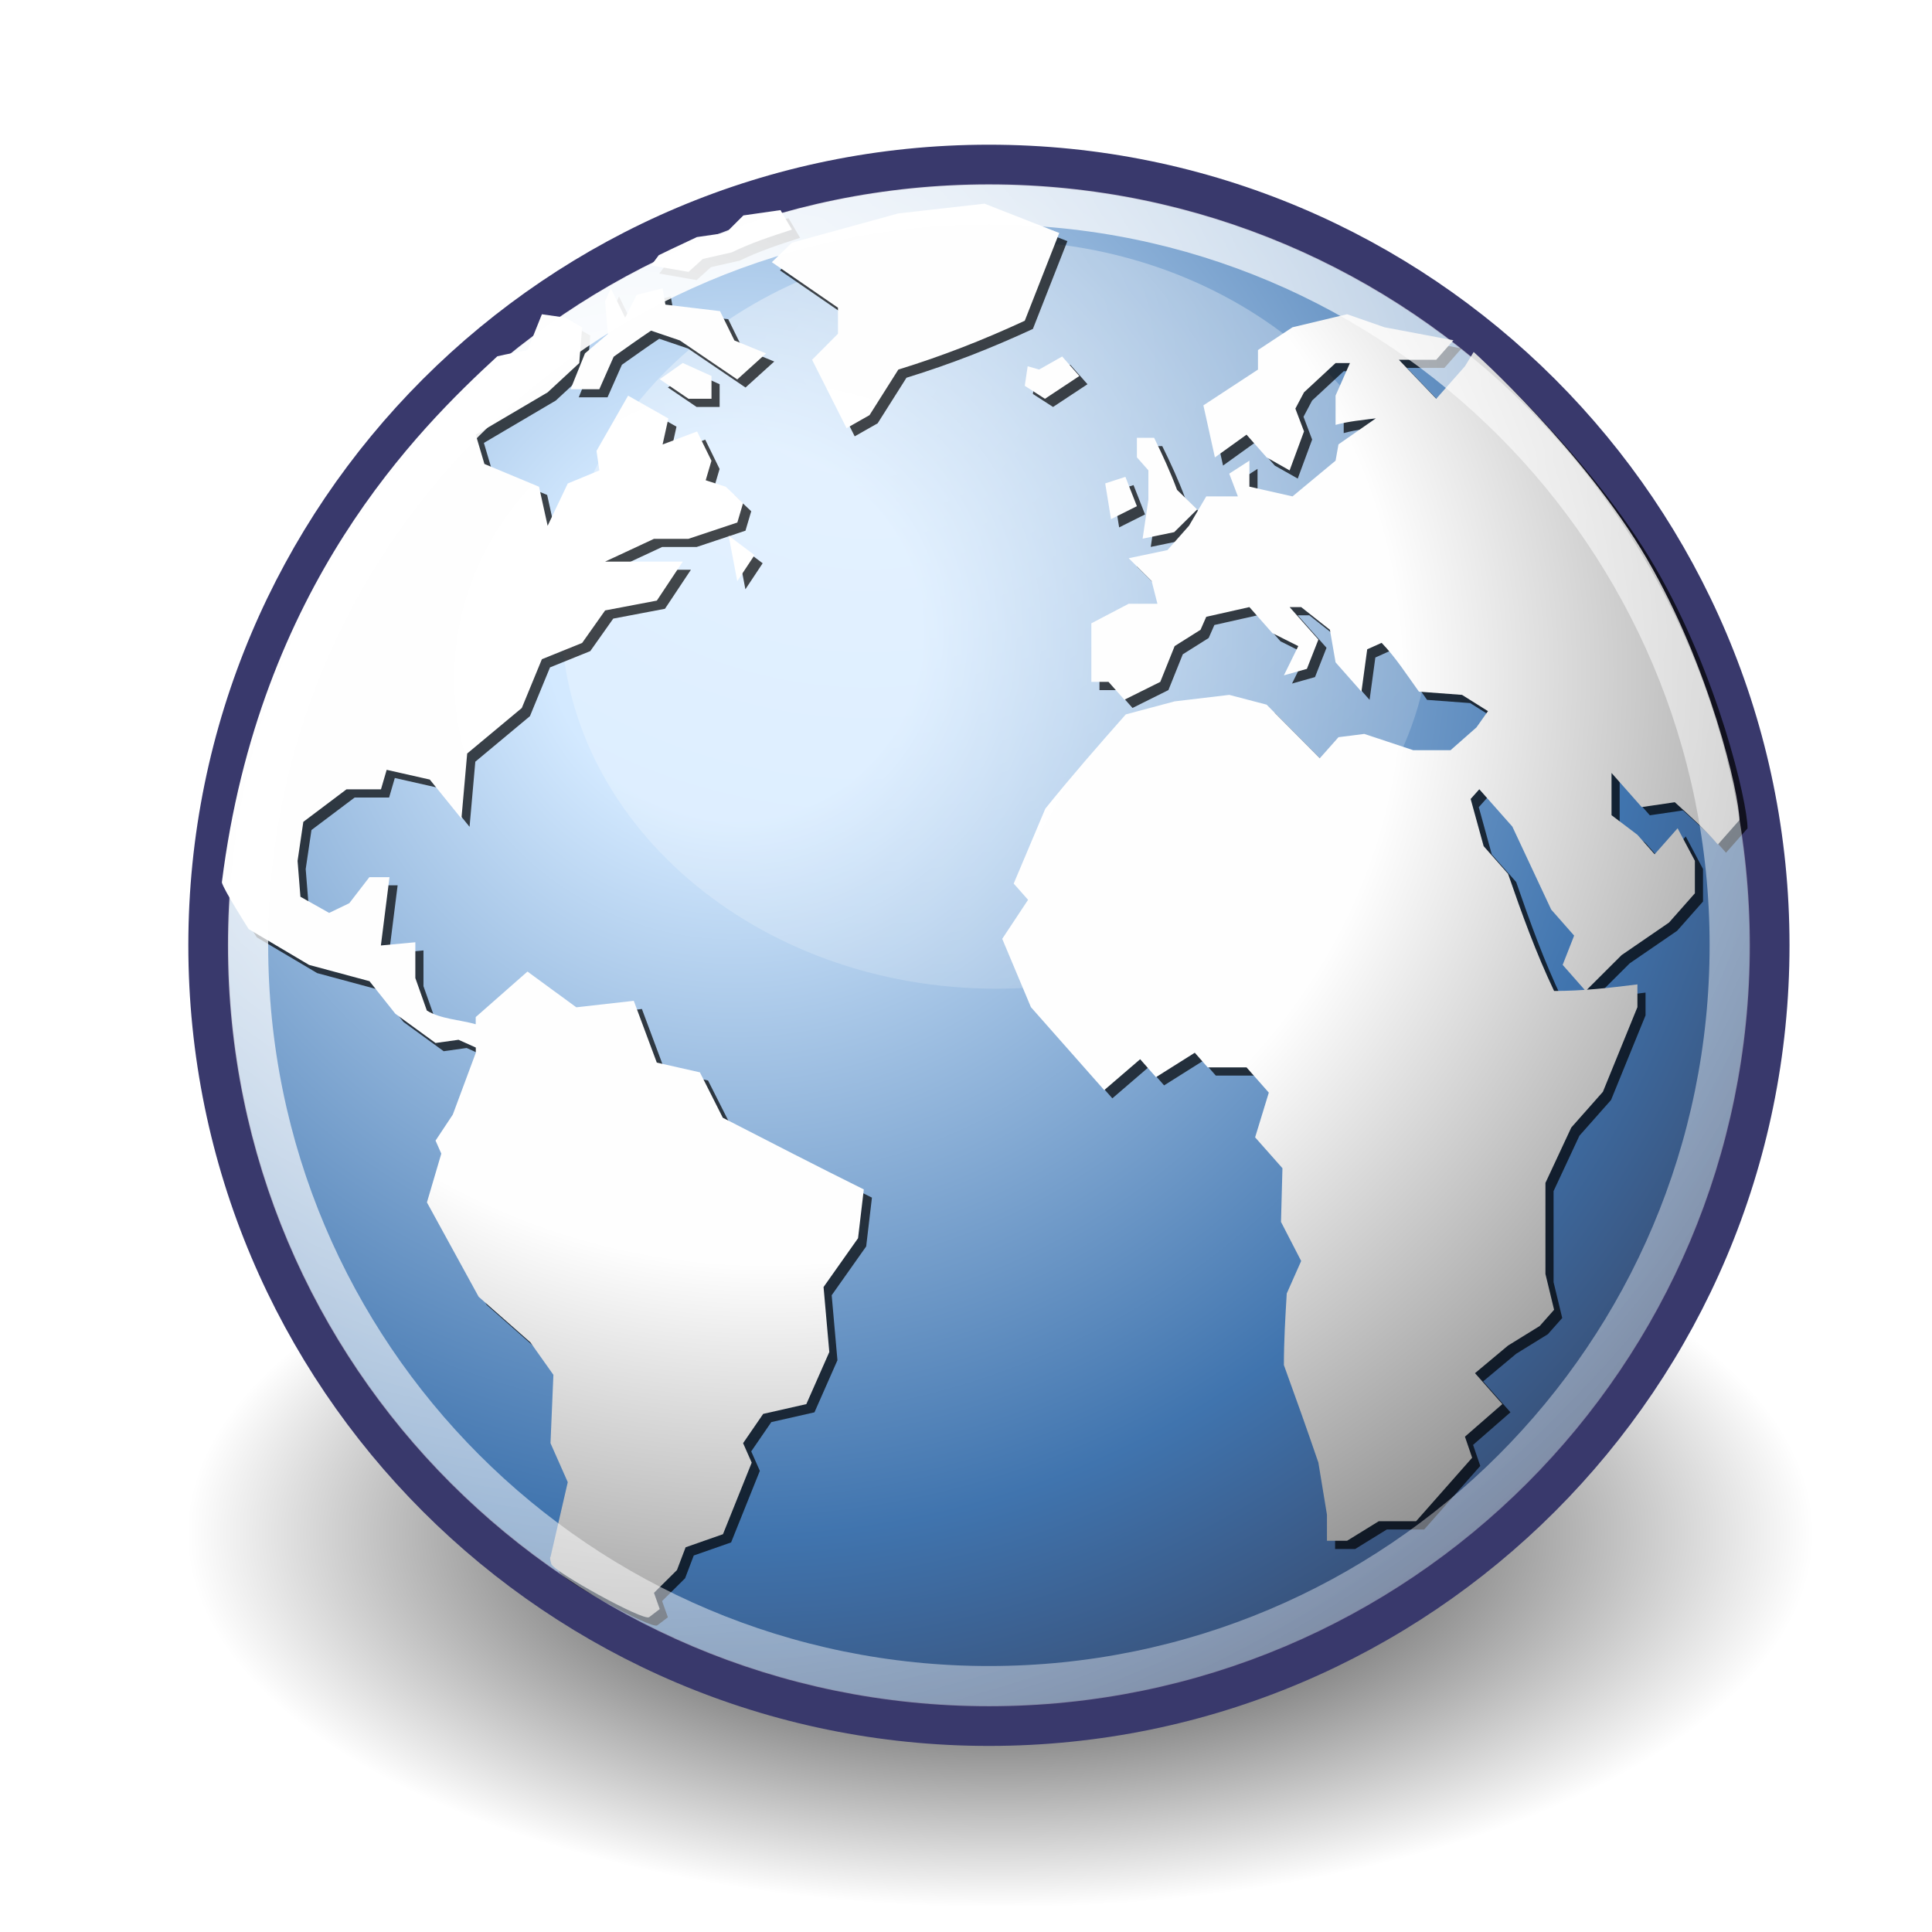
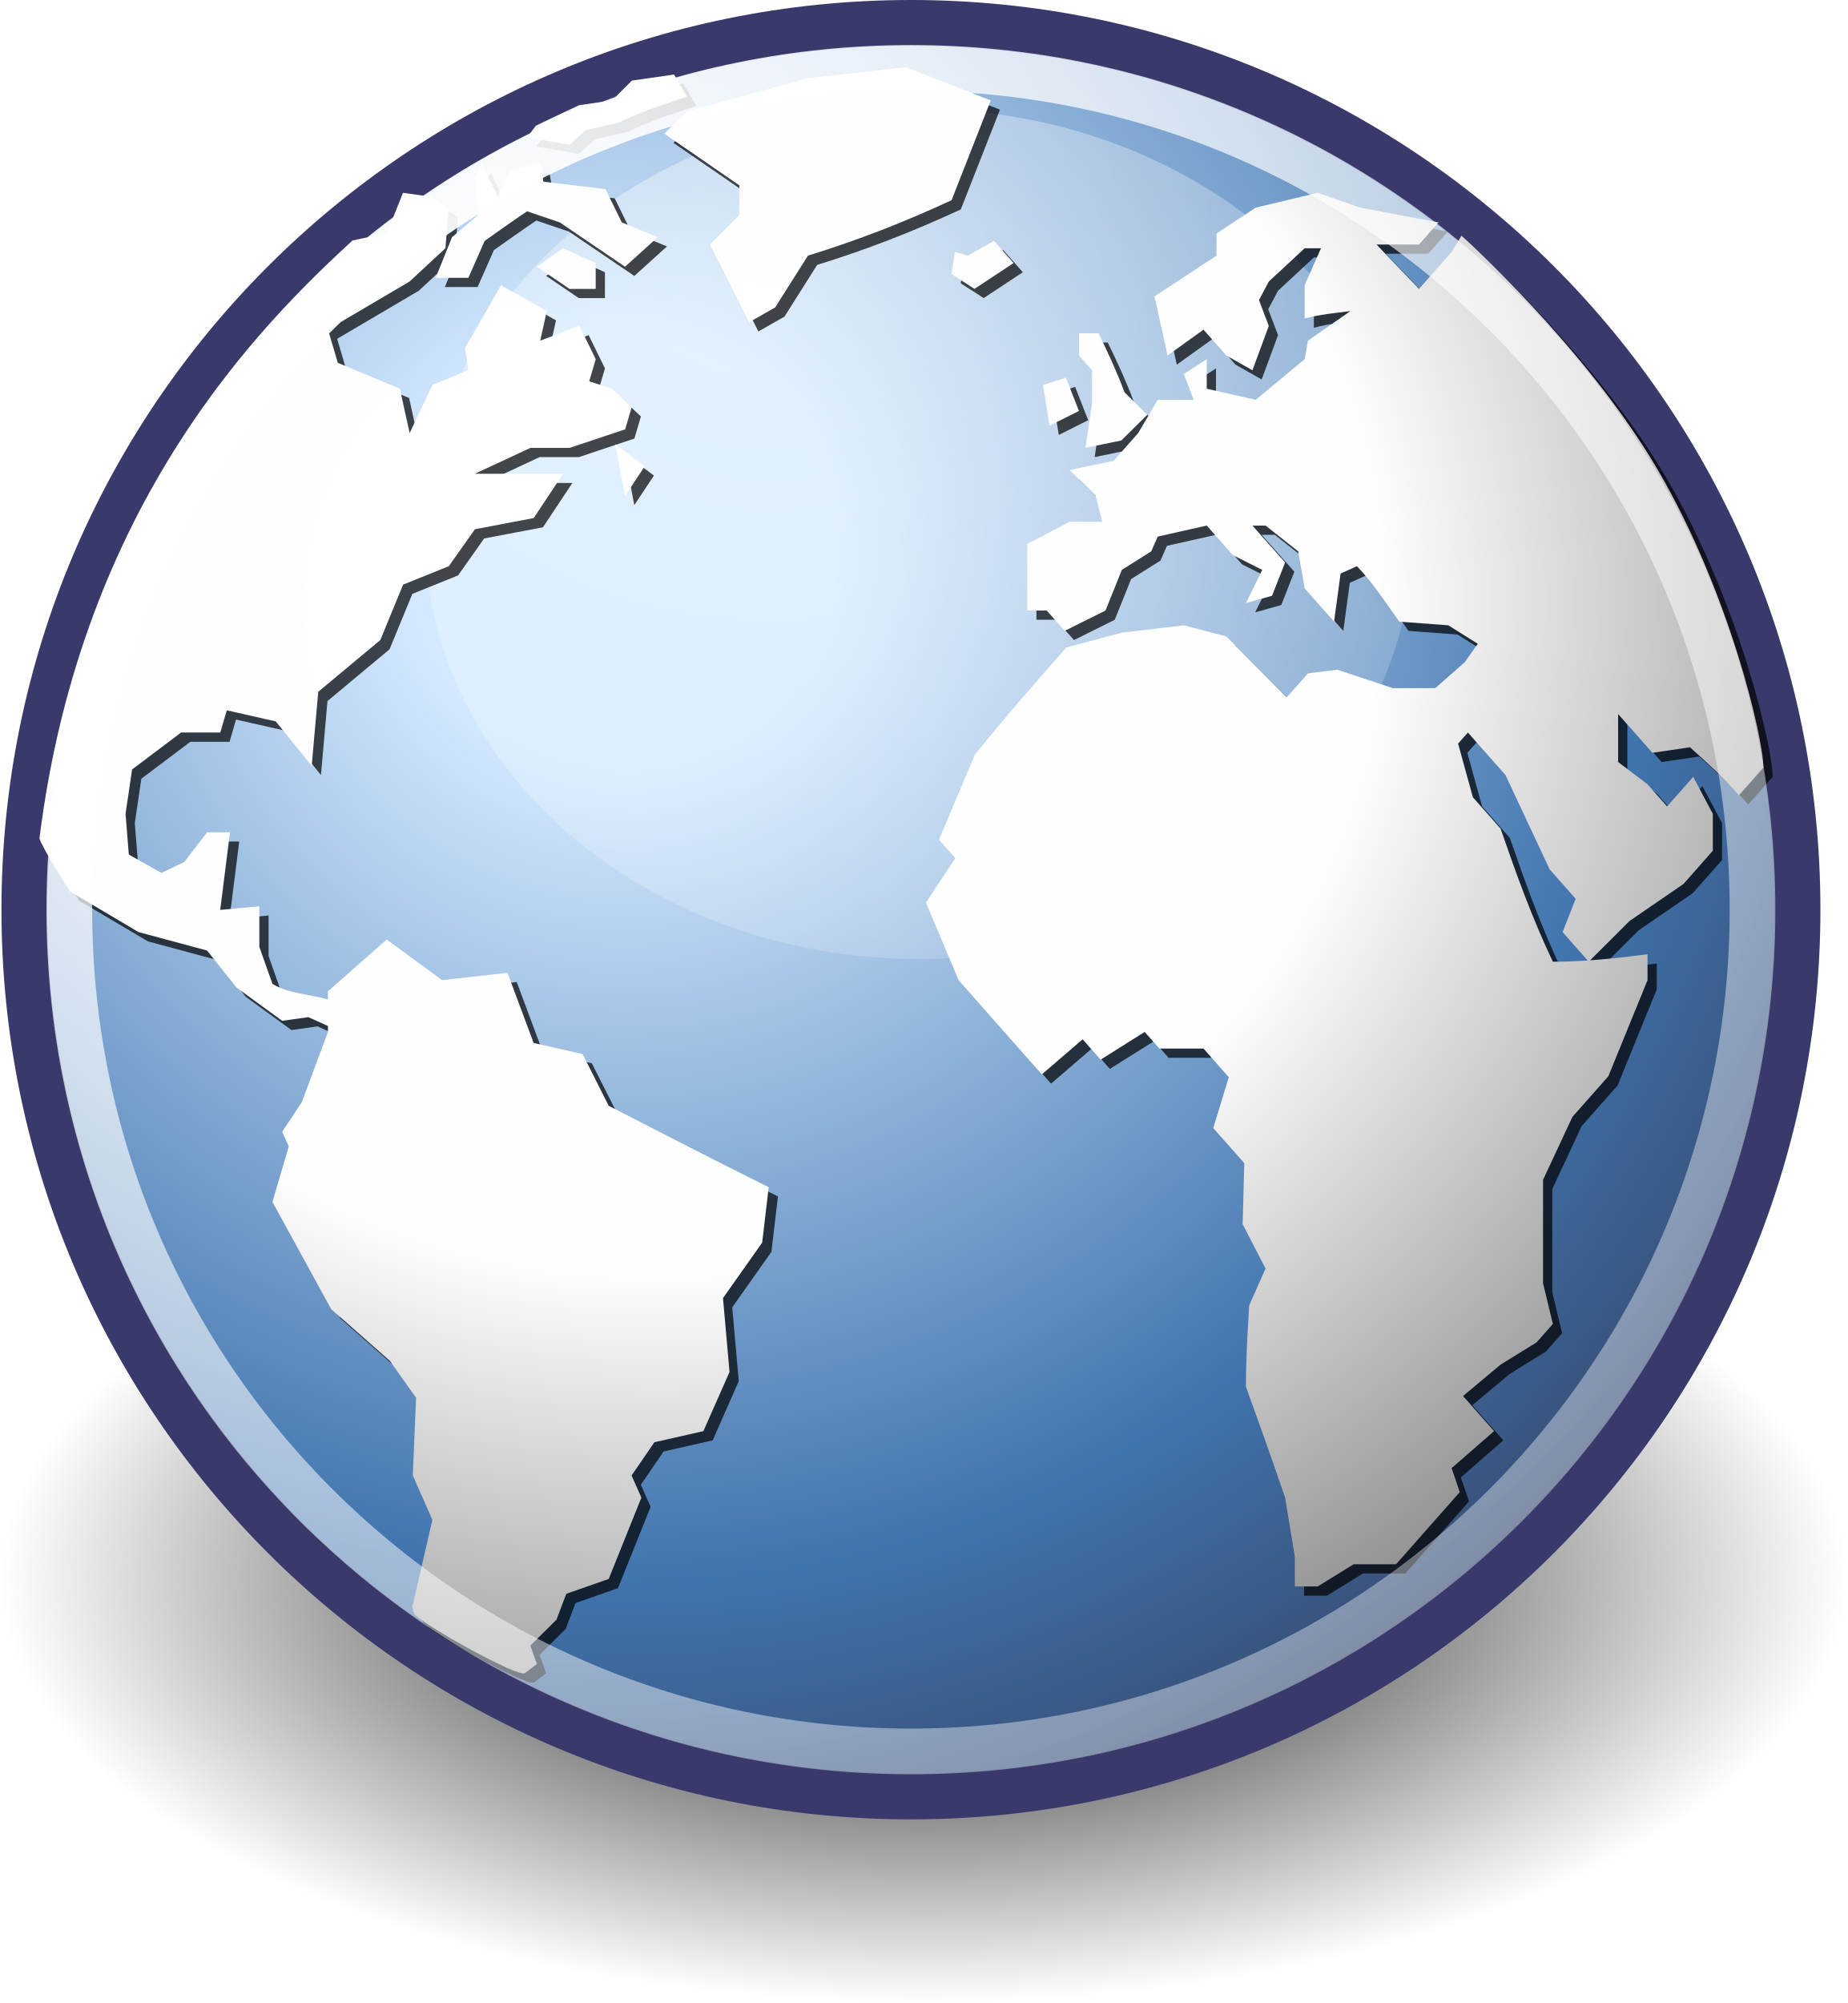
- <svg xmlns="http://www.w3.org/2000/svg" width="48" version="1.1" height="48">
-   <defs>
-     <radialGradient id="radialGradient4120" gradientUnits="userSpaceOnUse" cy="63.965" cx="15.116" gradientTransform="scale(1.644 .60828)" r="12.289">
+ <svg xmlns="http://www.w3.org/2000/svg" width="100.003" version="1.1" height="108.397" id="svg137">
+   <defs id="defs139">
+     <radialGradient id="radialGradient4120" gradientUnits="userSpaceOnUse" cy="63.965" cx="15.116" gradientTransform="scale(1.644,0.60828)" r="12.289">
      <stop id="stop4116" offset="0" />
      <stop id="stop4118" stop-opacity="0" offset="1" />
    </radialGradient>
-     <radialGradient id="radialGradient4356" gradientUnits="userSpaceOnUse" cy="10.476" cx="11.827" gradientTransform="scale(1.1795 .84779)" r="32.665">
+     <radialGradient id="radialGradient4356" gradientUnits="userSpaceOnUse" cy="10.476" cx="11.827" gradientTransform="scale(1.1795,0.84779)" r="32.665">
      <stop id="stop4352" stop-color="#fff" offset="0" />
      <stop id="stop4354" stop-color="#fff" stop-opacity="0" offset="1" />
    </radialGradient>
-     <radialGradient id="radialGradient293" gradientUnits="userSpaceOnUse" cy="12.142" cx="15.601" gradientTransform="scale(.99999 1)" r="43.527">
+     <radialGradient id="radialGradient293" gradientUnits="userSpaceOnUse" cy="12.142" cx="15.601" gradientTransform="scale(0.99999,1)" r="43.527">
      <stop id="stop4128" stop-color="#fff" offset="0" />
      <stop id="stop4130" stop-color="#fff" stop-opacity=".165" offset="1" />
    </radialGradient>
-     <radialGradient id="radialGradient377" gradientUnits="userSpaceOnUse" cy="15.716" cx="18.248" gradientTransform="scale(.99999 1)" r="29.993">
+     <radialGradient id="radialGradient377" gradientUnits="userSpaceOnUse" cy="15.716" cx="18.248" gradientTransform="scale(0.99999,1)" r="29.993">
      <stop id="stop3964" stop-color="#d3e9ff" offset="0" />
      <stop id="stop4134" stop-color="#d3e9ff" offset=".155" />
      <stop id="stop4346" stop-color="#4074ae" offset=".75" />
      <stop id="stop3966" stop-color="#36486c" offset="1" />
    </radialGradient>
-     <radialGradient id="radialGradient636" fx="18.934" fy="17.81" gradientUnits="userSpaceOnUse" cy="17.486" cx="18.634" gradientTransform="matrix(1.0185 0 0 .94748 -.080952 .030883)" r="40.693">
+     <radialGradient id="radialGradient636" fx="18.934" fy="17.81" gradientUnits="userSpaceOnUse" cy="17.486" cx="18.634" gradientTransform="matrix(1.0185,0,0,0.94748,-0.080952,0.030883)" r="40.693">
      <stop id="stop4752" stop-color="#fff" offset="0" />
      <stop id="stop4758" stop-color="#fefefe" offset=".379" />
      <stop id="stop4754" stop-color="#1d1d1d" offset="1" />
    </radialGradient>
  </defs>
-   <path id="path4112" fill="url(#radialGradient4120)" d="m45.053 38.909a20.203 7.475 0 1 1 -40.406 0 20.203 7.475 0 1 1 40.406 0z" transform="matrix(1 0 0 1.2432 0 -10.272)" />
-   <path stroke="#39396c" d="m43.96 23.485c0 10.71-8.682 19.392-19.39 19.392-10.71 0-19.391-8.682-19.391-19.392-0-10.709 8.681-19.39 19.391-19.39 10.708 0 19.39 8.681 19.39 19.39z" fill="url(#radialGradient377)" />
-   <path id="path4348" opacity=".42" fill="url(#radialGradient4356)" d="m30.709 15.271a12.93 9.293 0 1 1 -25.86 0 12.93 9.293 0 1 1 25.86 0z" transform="matrix(.83594 0 0 1 9.8869 0)" />
-   <path d="m18.519 14.641 0.429-0.647-0.643-0.484 0.214 1.131m-0.356 13.336-0.572-1.132-1.071-0.242-0.572-1.535-1.428 0.161-1.213-0.888-1.286 1.131v0.178c-0.389-0.112-0.867-0.127-1.214-0.34l-0.286-0.808v-0.889l-0.856 0.08c0.071-0.566 0.142-1.131 0.214-1.697h-0.5l-0.499 0.647-0.5 0.242-0.714-0.403-0.071-0.89 0.143-0.97 1.072-0.807h0.857l0.142-0.486 1.071 0.242 0.786 0.971 0.143-1.618 1.357-1.131 0.499-1.212 1-0.404 0.571-0.808 1.285-0.244 0.644-0.969h-1.929l1.214-0.566h0.857l1.214-0.405 0.143-0.483-0.429-0.405-0.5-0.162 0.143-0.484-0.357-0.728-0.857 0.323 0.143-0.646-0.999-0.566-0.786 1.373 0.071 0.485-0.785 0.324-0.5 1.051-0.214-0.97-1.357-0.566-0.215-0.727 1.786-1.052 0.786-0.727 0.071-0.889-0.428-0.243-0.572-0.081-0.356 0.889s-0.598 0.117-0.751 0.155c-1.961 1.807-5.923 5.708-6.844 13.071 0.036 0.171 0.667 1.161 0.667 1.161l1.5 0.889 1.5 0.404 0.643 0.809 0.999 0.727 0.571-0.08 0.429 0.193v0.13l-0.571 1.535-0.429 0.647 0.143 0.324-0.357 1.211 1.285 2.345 1.285 1.132 0.572 0.807-0.072 1.698 0.429 0.969-0.429 1.86s-0.033-0.012 0.021 0.174c0.056 0.186 2.288 1.426 2.43 1.32 0.142-0.107 0.263-0.201 0.263-0.201l-0.143-0.403 0.571-0.566 0.215-0.566 0.928-0.325 0.714-1.778-0.214-0.484 0.499-0.727 1.072-0.243 0.571-1.294-0.143-1.615 0.857-1.213 0.143-1.212c-1.172-0.582-2.335-1.18-3.499-1.779m-3.427-18.994-0.358 0.889h0.715l0.357-0.808c0.308-0.218 0.615-0.437 0.928-0.647l0.715 0.243c0.475 0.323 0.951 0.647 1.428 0.969l0.714-0.646-0.786-0.323-0.357-0.728-1.357-0.162-0.071-0.404-0.643 0.162-0.286 0.566-0.357-0.728-0.142 0.323 0.071 0.808-0.571 0.485m11.782-2.99-1.857-0.728-2.141 0.242-2.643 0.727-0.5 0.485 1.643 1.131v0.647l-0.643 0.647 0.857 1.699 0.57-0.324 0.716-1.132c1.103-0.341 2.092-0.728 3.141-1.213l0.857-2.182m-0.785 3.314-0.072 0.484 0.501 0.323 0.855-0.565-0.427-0.485-0.572 0.324-0.285-0.081m2.714 3.477-0.286-0.729-0.501 0.163 0.144 0.888 0.643-0.322m14.969 7.799v0l-0.535 0.606c-0.328-0.386-0.696-0.711-1.07-1.051l-0.822 0.121-0.75-0.848v1.049l0.643 0.487 0.428 0.484 0.571-0.646c0.144 0.269 0.286 0.539 0.429 0.808v0.808l-0.643 0.727-1.179 0.809-0.892 0.89-0.571-0.648 0.285-0.727-0.57-0.647-0.965-2.061-0.821-0.928-0.215 0.241 0.323 1.173 0.606 0.687c0.346 0.999 0.689 1.955 1.144 2.91 0.705 0 1.369-0.075 2.07-0.163v0.566l-0.857 2.102-0.786 0.888-0.642 1.376v2.262l0.215 0.89-0.357 0.403-0.787 0.486-0.821 0.686 0.679 0.768-0.929 0.81 0.179 0.523-1.393 1.578h-0.928l-0.786 0.485h-0.5v-0.647l-0.213-1.295c-0.277-0.811-0.564-1.617-0.857-2.423 0-0.595 0.035-1.184 0.071-1.779l0.358-0.807-0.501-0.971 0.036-1.334-0.679-0.767 0.34-1.111-0.553-0.627h-0.965l-0.321-0.364-0.964 0.607-0.393-0.446-0.893 0.768c-0.606-0.687-1.213-1.374-1.821-2.061l-0.713-1.698 0.642-0.969-0.356-0.404 0.784-1.86c0.645-0.802 1.318-1.571 2-2.343l1.214-0.324 1.357-0.161 0.928 0.243 1.321 1.332 0.465-0.524 0.641-0.081 1.215 0.404h0.929l0.642-0.566 0.286-0.404-0.644-0.404-1.071-0.08c-0.298-0.413-0.574-0.847-0.927-1.213l-0.358 0.161-0.143 1.052-0.643-0.728-0.141-0.809-0.714-0.564h-0.287l0.715 0.807-0.286 0.728-0.571 0.161 0.357-0.727-0.644-0.323-0.57-0.646-1.072 0.241-0.142 0.323-0.643 0.405-0.357 0.889-0.892 0.444-0.394-0.444h-0.427v-1.455l0.928-0.486h0.714l-0.144-0.565-0.57-0.566 0.963-0.202 0.536-0.606 0.428-0.728h0.786l-0.215-0.565 0.501-0.323v0.647l1.071 0.241 1.07-0.888 0.072-0.405 0.928-0.646c-0.336 0.042-0.672 0.072-1 0.162v-0.728l0.357-0.809h-0.357l-0.784 0.727-0.215 0.405 0.215 0.566-0.358 0.969-0.571-0.323-0.499-0.565-0.786 0.565-0.286-1.293 1.356-0.889v-0.485l0.858-0.566 1.356-0.324 0.929 0.324 1.713 0.323-0.427 0.484h-0.929l0.929 0.97 0.713-0.808 0.217-0.355s2.738 2.454 4.303 5.138c1.565 2.685 2.299 5.85 2.299 6.493zm-26.11-13.62 0.357-0.323 0.715-0.162c0.489-0.238 0.98-0.398 1.499-0.566l-0.285-0.485-0.922 0.132-0.435 0.434-0.718 0.104-0.639 0.3-0.31 0.15-0.19 0.254 0.928 0.161m-0.714 2.667 0.714 0.485h0.572v-0.565l-0.714-0.323-0.572 0.404m12.14 2.991-0.143 0.97 0.785-0.162 0.571-0.565-0.5-0.485c-0.167-0.447-0.36-0.865-0.57-1.293h-0.428v0.484l0.285 0.323v0.728" fill-opacity=".71" />
-   <path d="m18.317 14.439 0.429-0.647-0.643-0.484 0.214 1.131m-3.784-5.658-0.358 0.889h0.715l0.357-0.808c0.308-0.218 0.615-0.437 0.928-0.647l0.715 0.243c0.475 0.323 0.951 0.647 1.427 0.969l0.715-0.646-0.786-0.323-0.357-0.728-1.357-0.162-0.071-0.404-0.643 0.162-0.286 0.566-0.357-0.728-0.142 0.323 0.071 0.808-0.571 0.485m3.427 18.994-0.571-1.132-1.071-0.242-0.572-1.535-1.428 0.161-1.213-0.888-1.286 1.131v0.178c-0.389-0.112-0.867-0.127-1.214-0.34l-0.286-0.808v-0.889l-0.856 0.08c0.071-0.566 0.142-1.131 0.214-1.697h-0.5l-0.499 0.647-0.5 0.241-0.714-0.402-0.071-0.89 0.143-0.97 1.072-0.808h0.857l0.142-0.485 1.071 0.242 0.786 0.971 0.143-1.618 1.357-1.131 0.499-1.212 1-0.404 0.571-0.808 1.285-0.244 0.644-0.969h-1.929l1.214-0.566h0.857l1.214-0.405 0.143-0.483-0.429-0.405-0.5-0.162 0.143-0.485-0.357-0.727-0.857 0.323 0.143-0.646-1-0.567-0.785 1.373 0.071 0.485-0.785 0.324-0.5 1.051-0.214-0.97-1.357-0.566-0.215-0.727 1.786-1.052 0.785-0.727 0.072-0.889-0.428-0.243-0.572-0.081-0.356 0.889s-0.598 0.117-0.751 0.155c-1.961 1.807-5.923 5.708-6.844 13.071 0.036 0.171 0.667 1.161 0.667 1.161l1.5 0.889 1.5 0.404 0.643 0.809 0.999 0.727 0.571-0.08 0.429 0.193v0.13l-0.571 1.535-0.429 0.647 0.143 0.324-0.357 1.211 1.285 2.345 1.285 1.132 0.572 0.807-0.072 1.698 0.429 0.969-0.429 1.86s-0.033-0.012 0.021 0.174c0.056 0.186 2.288 1.426 2.43 1.32 0.142-0.107 0.263-0.201 0.263-0.201l-0.143-0.403 0.571-0.566 0.215-0.566 0.928-0.325 0.714-1.778-0.214-0.484 0.499-0.727 1.072-0.243 0.571-1.294-0.143-1.615 0.857-1.213 0.143-1.212c-1.172-0.582-2.335-1.18-3.499-1.779m8.355-21.984-1.857-0.728-2.141 0.242-2.643 0.727-0.5 0.485 1.643 1.131v0.647l-0.643 0.647 0.857 1.699 0.57-0.324 0.716-1.132c1.103-0.341 2.092-0.728 3.141-1.213l0.857-2.182m-0.785 3.314-0.072 0.484 0.501 0.323 0.855-0.566-0.427-0.485-0.572 0.324-0.285-0.081m17.683 11.276v0l-0.535 0.606c-0.328-0.386-0.696-0.711-1.07-1.051l-0.822 0.121-0.75-0.848v1.049l0.643 0.487 0.428 0.484 0.571-0.646c0.144 0.269 0.286 0.539 0.429 0.808v0.808l-0.643 0.727-1.179 0.809-0.892 0.89-0.571-0.648 0.285-0.727-0.57-0.647-0.965-2.061-0.821-0.928-0.215 0.241 0.323 1.173 0.606 0.687c0.346 0.999 0.689 1.955 1.144 2.91 0.705 0 1.369-0.075 2.07-0.163v0.566l-0.857 2.102-0.786 0.888-0.642 1.376v2.262l0.215 0.89-0.357 0.403-0.787 0.486-0.821 0.686 0.679 0.768-0.929 0.81 0.179 0.523-1.393 1.578h-0.928l-0.786 0.485h-0.5v-0.647l-0.213-1.295c-0.277-0.811-0.564-1.617-0.857-2.423 0-0.595 0.035-1.184 0.071-1.779l0.358-0.807-0.501-0.971 0.036-1.334-0.679-0.767 0.34-1.111-0.553-0.627h-0.965l-0.321-0.364-0.964 0.607-0.393-0.446-0.893 0.768c-0.606-0.687-1.213-1.374-1.821-2.061l-0.713-1.698 0.642-0.969-0.357-0.404 0.785-1.86c0.645-0.802 1.318-1.571 2-2.343l1.214-0.324 1.357-0.161 0.928 0.243 1.321 1.332 0.465-0.524 0.641-0.081 1.215 0.404h0.928l0.643-0.566 0.286-0.404-0.644-0.404-1.071-0.08c-0.298-0.413-0.574-0.847-0.927-1.213l-0.358 0.161-0.143 1.052-0.643-0.728-0.141-0.809-0.714-0.564h-0.287l0.715 0.807-0.286 0.728-0.571 0.161 0.357-0.727-0.644-0.323-0.57-0.646-1.072 0.241-0.142 0.323-0.643 0.405-0.357 0.889-0.892 0.444-0.394-0.444h-0.427v-1.455l0.928-0.486h0.714l-0.144-0.565-0.57-0.566 0.963-0.202 0.536-0.606 0.428-0.728h0.786l-0.215-0.565 0.501-0.323v0.646l1.071 0.242 1.07-0.888 0.072-0.405 0.928-0.646c-0.336 0.042-0.672 0.072-1 0.162v-0.728l0.357-0.808h-0.357l-0.784 0.727-0.215 0.405 0.215 0.566-0.358 0.969-0.571-0.323-0.499-0.565-0.786 0.565-0.286-1.293 1.356-0.889v-0.485l0.858-0.566 1.356-0.324 0.929 0.324 1.713 0.323-0.427 0.484h-0.929l0.929 0.97 0.713-0.808 0.217-0.355s2.738 2.454 4.303 5.138c1.565 2.685 2.299 5.85 2.299 6.493zm-26.11-13.62 0.357-0.323 0.715-0.162c0.489-0.238 0.98-0.398 1.499-0.566l-0.285-0.485-0.922 0.132-0.435 0.434-0.719 0.104-0.638 0.3-0.31 0.15-0.19 0.254 0.928 0.161m-0.714 2.667 0.714 0.485h0.572v-0.566l-0.714-0.323-0.572 0.404m12.14 2.991-0.143 0.97 0.785-0.162 0.571-0.565-0.5-0.485c-0.167-0.447-0.36-0.865-0.57-1.293h-0.428v0.484l0.285 0.323v0.728m-0.285 0.163-0.286-0.729-0.501 0.163 0.144 0.888 0.643-0.322" fill="url(#radialGradient636)" />
-   <path stroke="url(#radialGradient293)" d="m42.975 23.486c0 10.165-8.241 18.406-18.406 18.406s-18.406-8.241-18.406-18.406c0-10.166 8.241-18.406 18.406-18.406 10.165-0 18.406 8.24 18.406 18.406z" fill="none" />
+   <g id="g7357" transform="matrix(2.474957,0,0,2.474957,-11.50112,-8.89747)">
+     <path transform="matrix(1,0,0,1.2432,0,-10.272)" d="m 45.053,38.909 a 20.203,7.475 0 1 1 -40.406,0 20.203,7.475 0 1 1 40.406,0 z" id="path4112" style="fill:url(#radialGradient4120)" />
+     <path id="path160" d="m 43.96,23.485 c 0,10.71 -8.682,19.392 -19.39,19.392 -10.71,0 -19.391,-8.682 -19.391,-19.392 -3e-4,-10.709 8.681,-19.39 19.391,-19.39 10.708,2e-4 19.39,8.681 19.39,19.39 z" style="fill:url(#radialGradient377);stroke:#39396c" />
+     <path transform="matrix(0.83594,0,0,1,9.8869,0)" d="m 30.709,15.271 a 12.93,9.293 0 1 1 -25.86,0 12.93,9.293 0 1 1 25.86,0 z" id="path4348" style="opacity:0.42;fill:url(#radialGradient4356)" />
+     <path id="path163" d="m 18.519,14.641 0.429,-0.647 -0.643,-0.484 0.214,1.131 m -0.356,13.336 -0.572,-1.132 -1.071,-0.242 -0.572,-1.535 -1.428,0.161 -1.213,-0.888 -1.286,1.131 0,0.178 c -0.389,-0.112 -0.867,-0.127 -1.214,-0.34 l -0.286,-0.808 0,-0.889 -0.856,0.08 c 0.071,-0.566 0.142,-1.131 0.214,-1.697 l -0.5,0 -0.499,0.647 -0.5,0.242 -0.714,-0.403 -0.071,-0.89 0.143,-0.97 1.072,-0.807 0.857,0 0.142,-0.486 1.071,0.242 0.786,0.971 0.143,-1.618 1.357,-1.131 0.499,-1.212 1,-0.404 0.571,-0.808 1.285,-0.244 0.644,-0.969 -1.929,0 1.214,-0.566 0.857,0 1.214,-0.405 0.143,-0.483 -0.429,-0.405 -0.5,-0.162 0.143,-0.484 -0.357,-0.728 -0.857,0.323 0.143,-0.646 -0.999,-0.566 -0.786,1.373 0.071,0.485 -0.785,0.324 -0.5,1.051 -0.214,-0.97 L 12.235,11.731 12.02,11.004 13.806,9.952 14.592,9.225 14.663,8.336 14.235,8.094 13.663,8.013 13.307,8.902 c 0,0 -0.598,0.117 -0.751,0.155 -1.961,1.807 -5.923,5.708 -6.844,13.071 0.036,0.171 0.667,1.161 0.667,1.161 l 1.5,0.889 1.5,0.404 0.643,0.809 0.999,0.727 0.571,-0.08 0.429,0.193 0,0.13 -0.571,1.535 -0.429,0.647 0.143,0.324 -0.357,1.211 1.285,2.345 1.285,1.132 0.572,0.807 -0.072,1.698 0.429,0.969 -0.429,1.86 c 0,0 -0.033,-0.012 0.021,0.174 0.056,0.186 2.288,1.426 2.43,1.32 0.142,-0.107 0.263,-0.201 0.263,-0.201 l -0.143,-0.403 0.571,-0.566 0.215,-0.566 0.928,-0.325 0.714,-1.778 -0.214,-0.484 0.499,-0.727 1.072,-0.243 0.571,-1.294 -0.143,-1.615 0.857,-1.213 0.143,-1.212 c -1.172,-0.582 -2.335,-1.18 -3.499,-1.779 m -3.427,-18.994 -0.358,0.889 0.715,0 0.357,-0.808 c 0.308,-0.218 0.615,-0.437 0.928,-0.647 l 0.715,0.243 c 0.475,0.323 0.951,0.647 1.428,0.969 L 19.234,8.983 18.448,8.66 18.091,7.932 16.734,7.77 16.663,7.366 16.02,7.528 15.734,8.094 15.377,7.366 15.235,7.689 15.306,8.498 14.735,8.983 M 26.517,5.993 24.66,5.265 l -2.141,0.242 -2.643,0.727 -0.5,0.485 1.643,1.131 0,0.647 -0.643,0.647 0.857,1.699 0.57,-0.324 0.716,-1.132 c 1.103,-0.341 2.092,-0.728 3.141,-1.213 l 0.857,-2.182 m -0.785,3.314 -0.072,0.484 0.501,0.323 0.855,-0.565 -0.427,-0.485 -0.572,0.324 -0.285,-0.081 m 2.714,3.477 -0.286,-0.729 -0.501,0.163 0.144,0.888 0.643,-0.322 m 14.969,7.799 0,0 -0.535,0.606 c -0.328,-0.386 -0.696,-0.711 -1.07,-1.051 l -0.822,0.121 -0.75,-0.848 0,1.049 0.643,0.487 0.428,0.484 0.571,-0.646 c 0.144,0.269 0.286,0.539 0.429,0.808 l 0,0.808 -0.643,0.727 -1.179,0.809 -0.892,0.89 -0.571,-0.648 0.285,-0.727 -0.57,-0.647 -0.965,-2.061 -0.821,-0.928 -0.215,0.241 0.323,1.173 0.606,0.687 c 0.346,0.999 0.689,1.955 1.144,2.91 0.705,0 1.369,-0.075 2.07,-0.163 l 0,0.566 -0.857,2.102 -0.786,0.888 -0.642,1.376 0,2.262 0.215,0.89 -0.357,0.403 -0.787,0.486 -0.821,0.686 0.679,0.768 -0.929,0.81 0.179,0.523 -1.393,1.578 -0.928,0 -0.786,0.485 -0.5,0 0,-0.647 -0.213,-1.295 c -0.277,-0.811 -0.564,-1.617 -0.857,-2.423 0,-0.595 0.035,-1.184 0.071,-1.779 l 0.358,-0.807 -0.501,-0.971 0.036,-1.334 -0.679,-0.767 0.34,-1.111 -0.553,-0.627 -0.965,0 -0.321,-0.364 -0.964,0.607 -0.393,-0.446 -0.893,0.768 c -0.606,-0.687 -1.213,-1.374 -1.821,-2.061 l -0.713,-1.698 0.642,-0.969 -0.356,-0.404 0.784,-1.86 c 0.645,-0.802 1.318,-1.571 2,-2.343 l 1.214,-0.324 1.357,-0.161 0.928,0.243 1.321,1.332 0.465,-0.524 0.641,-0.081 1.215,0.404 0.929,0 0.642,-0.566 0.286,-0.404 -0.644,-0.404 -1.071,-0.08 c -0.298,-0.413 -0.574,-0.847 -0.927,-1.213 l -0.358,0.161 -0.143,1.052 -0.643,-0.728 -0.141,-0.809 -0.714,-0.564 -0.287,0 0.715,0.807 -0.286,0.728 -0.571,0.161 0.357,-0.727 -0.644,-0.323 -0.57,-0.646 -1.072,0.241 -0.142,0.323 -0.643,0.405 -0.357,0.889 -0.892,0.444 -0.394,-0.444 -0.427,0 0,-1.455 0.928,-0.486 0.714,0 -0.144,-0.565 -0.57,-0.566 0.963,-0.202 0.536,-0.606 0.428,-0.728 0.786,0 -0.215,-0.565 0.501,-0.323 0,0.647 1.071,0.241 1.07,-0.888 0.072,-0.405 0.928,-0.646 c -0.336,0.042 -0.672,0.072 -1,0.162 l 0,-0.728 0.357,-0.809 -0.357,0 -0.784,0.727 -0.215,0.405 0.215,0.566 -0.358,0.969 -0.571,-0.323 -0.499,-0.565 -0.786,0.565 -0.286,-1.293 1.356,-0.889 0,-0.485 0.858,-0.566 1.356,-0.324 0.929,0.324 1.713,0.323 -0.427,0.484 -0.929,0 0.929,0.97 0.713,-0.808 0.217,-0.355 c 0,0 2.738,2.454 4.303,5.138 1.565,2.685 2.299,5.85 2.299,6.493 z M 17.305,6.962 17.662,6.639 18.377,6.477 c 0.489,-0.238 0.98,-0.398 1.499,-0.566 l -0.285,-0.485 -0.922,0.132 -0.435,0.434 -0.718,0.104 -0.639,0.3 -0.31,0.15 -0.19,0.254 0.928,0.161 m -0.714,2.667 0.714,0.485 0.572,0 0,-0.565 -0.714,-0.323 -0.572,0.404 m 12.14,2.991 -0.143,0.97 0.785,-0.162 0.571,-0.565 -0.5,-0.485 c -0.167,-0.447 -0.36,-0.865 -0.57,-1.293 l -0.428,0 0,0.484 0.285,0.323 0,0.728" style="fill-opacity:0.71" />
+     <path id="path165" d="m 18.317,14.439 0.429,-0.647 -0.643,-0.484 0.214,1.131 m -3.784,-5.658 -0.358,0.889 0.715,0 0.357,-0.808 C 15.555,8.644 15.862,8.425 16.175,8.215 l 0.715,0.243 c 0.475,0.323 0.951,0.647 1.427,0.969 L 19.032,8.781 18.246,8.458 17.889,7.73 16.532,7.568 16.461,7.164 15.818,7.326 15.532,7.892 15.175,7.164 15.033,7.487 15.104,8.296 14.533,8.781 m 3.427,18.994 -0.571,-1.132 -1.071,-0.242 -0.572,-1.535 -1.428,0.161 -1.213,-0.888 -1.286,1.131 0,0.178 c -0.389,-0.112 -0.867,-0.127 -1.214,-0.34 l -0.286,-0.808 0,-0.889 -0.856,0.08 c 0.071,-0.566 0.142,-1.131 0.214,-1.697 l -0.5,0 -0.499,0.647 -0.5,0.241 -0.714,-0.402 -0.071,-0.89 0.143,-0.97 1.072,-0.808 0.857,0 0.142,-0.485 1.071,0.242 0.786,0.971 0.143,-1.618 1.357,-1.131 0.499,-1.212 1,-0.404 0.571,-0.808 1.285,-0.244 0.644,-0.969 -1.929,0 1.214,-0.566 0.857,0 1.214,-0.405 0.143,-0.483 -0.429,-0.405 -0.5,-0.162 0.143,-0.485 -0.357,-0.727 -0.857,0.323 0.143,-0.646 -1,-0.567 -0.785,1.373 0.071,0.485 -0.785,0.324 -0.5,1.051 -0.214,-0.97 -1.357,-0.566 -0.215,-0.727 L 13.604,9.751 14.389,9.023 14.461,8.134 14.033,7.892 13.461,7.811 13.105,8.7 c 0,0 -0.598,0.117 -0.751,0.155 -1.961,1.807 -5.923,5.708 -6.844,13.071 0.036,0.171 0.667,1.161 0.667,1.161 l 1.5,0.889 1.5,0.404 0.643,0.809 0.999,0.727 0.571,-0.08 0.429,0.193 0,0.13 -0.571,1.535 -0.429,0.647 0.143,0.324 -0.357,1.211 1.285,2.345 1.285,1.132 0.572,0.807 -0.072,1.698 0.429,0.969 -0.429,1.86 c 0,0 -0.033,-0.012 0.021,0.174 0.056,0.186 2.288,1.426 2.43,1.32 0.142,-0.107 0.263,-0.201 0.263,-0.201 l -0.143,-0.403 0.571,-0.566 0.215,-0.566 0.928,-0.325 0.714,-1.778 -0.214,-0.484 0.499,-0.727 1.072,-0.243 0.571,-1.294 -0.143,-1.615 0.857,-1.213 0.143,-1.212 c -1.172,-0.582 -2.335,-1.18 -3.499,-1.779 m 8.355,-21.984 -1.857,-0.728 -2.141,0.242 -2.643,0.727 -0.5,0.485 1.643,1.131 0,0.647 -0.643,0.647 0.857,1.699 0.57,-0.324 0.716,-1.132 C 23.42,8.844 24.409,8.458 25.458,7.973 L 26.315,5.791 M 25.53,9.104 25.458,9.589 25.959,9.912 26.814,9.347 26.387,8.862 25.815,9.185 25.53,9.104 m 17.683,11.276 0,0 -0.535,0.606 c -0.328,-0.386 -0.696,-0.711 -1.07,-1.051 l -0.822,0.121 -0.75,-0.848 0,1.049 0.643,0.487 0.428,0.484 0.571,-0.646 c 0.144,0.269 0.286,0.539 0.429,0.808 l 0,0.808 -0.643,0.727 -1.179,0.809 -0.892,0.89 -0.571,-0.648 0.285,-0.727 -0.57,-0.647 -0.965,-2.061 -0.821,-0.928 -0.215,0.241 0.323,1.173 0.606,0.687 c 0.346,0.999 0.689,1.955 1.144,2.91 0.705,0 1.369,-0.075 2.07,-0.163 l 0,0.566 -0.857,2.102 -0.786,0.888 -0.642,1.376 0,2.262 0.215,0.89 -0.357,0.403 -0.787,0.486 -0.821,0.686 0.679,0.768 -0.929,0.81 0.179,0.523 -1.393,1.578 -0.928,0 -0.786,0.485 -0.5,0 0,-0.647 -0.213,-1.295 c -0.277,-0.811 -0.564,-1.617 -0.857,-2.423 0,-0.595 0.035,-1.184 0.071,-1.779 l 0.358,-0.807 -0.501,-0.971 0.036,-1.334 -0.679,-0.767 0.34,-1.111 -0.553,-0.627 -0.965,0 -0.321,-0.364 -0.964,0.607 -0.393,-0.446 -0.893,0.768 c -0.606,-0.687 -1.213,-1.374 -1.821,-2.061 l -0.713,-1.698 0.642,-0.969 -0.357,-0.404 0.785,-1.86 c 0.645,-0.802 1.318,-1.571 2,-2.343 l 1.214,-0.324 1.357,-0.161 0.928,0.243 1.321,1.332 0.465,-0.524 0.641,-0.081 1.215,0.404 0.928,0 0.643,-0.566 0.286,-0.404 -0.644,-0.404 -1.071,-0.08 c -0.298,-0.413 -0.574,-0.847 -0.927,-1.213 l -0.358,0.161 -0.143,1.052 -0.643,-0.728 -0.141,-0.809 -0.714,-0.564 -0.287,0 0.715,0.807 -0.286,0.728 -0.571,0.161 0.357,-0.727 -0.644,-0.323 -0.57,-0.646 -1.072,0.241 -0.142,0.323 -0.643,0.405 -0.357,0.889 -0.892,0.444 -0.394,-0.444 -0.427,0 0,-1.455 0.928,-0.486 0.714,0 -0.144,-0.565 -0.57,-0.566 0.963,-0.202 0.536,-0.606 0.428,-0.728 0.786,0 -0.215,-0.565 0.501,-0.323 0,0.646 1.071,0.242 1.07,-0.888 0.072,-0.405 0.928,-0.646 c -0.336,0.042 -0.672,0.072 -1,0.162 l 0,-0.728 0.357,-0.808 -0.357,0 -0.784,0.727 -0.215,0.405 0.215,0.566 -0.358,0.969 -0.571,-0.323 -0.499,-0.565 -0.786,0.565 -0.286,-1.293 1.356,-0.889 0,-0.485 0.858,-0.566 1.356,-0.324 0.929,0.324 1.713,0.323 -0.427,0.484 -0.929,0 0.929,0.97 0.713,-0.808 0.217,-0.355 c 0,0 2.738,2.454 4.303,5.138 1.565,2.685 2.299,5.85 2.299,6.493 z M 17.103,6.761 17.46,6.438 18.175,6.276 c 0.489,-0.238 0.98,-0.398 1.499,-0.566 l -0.285,-0.485 -0.922,0.132 -0.435,0.434 -0.719,0.104 -0.638,0.3 -0.31,0.15 -0.19,0.254 0.928,0.161 m -0.714,2.667 0.714,0.485 0.572,0 0,-0.566 -0.714,-0.323 -0.572,0.404 m 12.14,2.991 -0.143,0.97 0.785,-0.162 0.571,-0.565 -0.5,-0.485 c -0.167,-0.447 -0.36,-0.865 -0.57,-1.293 l -0.428,0 0,0.484 0.285,0.323 0,0.728 m -0.285,0.163 -0.286,-0.729 -0.501,0.163 0.144,0.888 0.643,-0.322" style="fill:url(#radialGradient636)" />
+     <path id="path167" d="m 42.975,23.486 c 0,10.165 -8.241,18.406 -18.406,18.406 C 14.404,41.892 6.163,33.651 6.163,23.486 6.163,13.32 14.404,5.08 24.569,5.08 34.734,5.08 42.975,13.32 42.975,23.486 Z" style="fill:none;stroke:url(#radialGradient293)" />
+   </g>
</svg>
